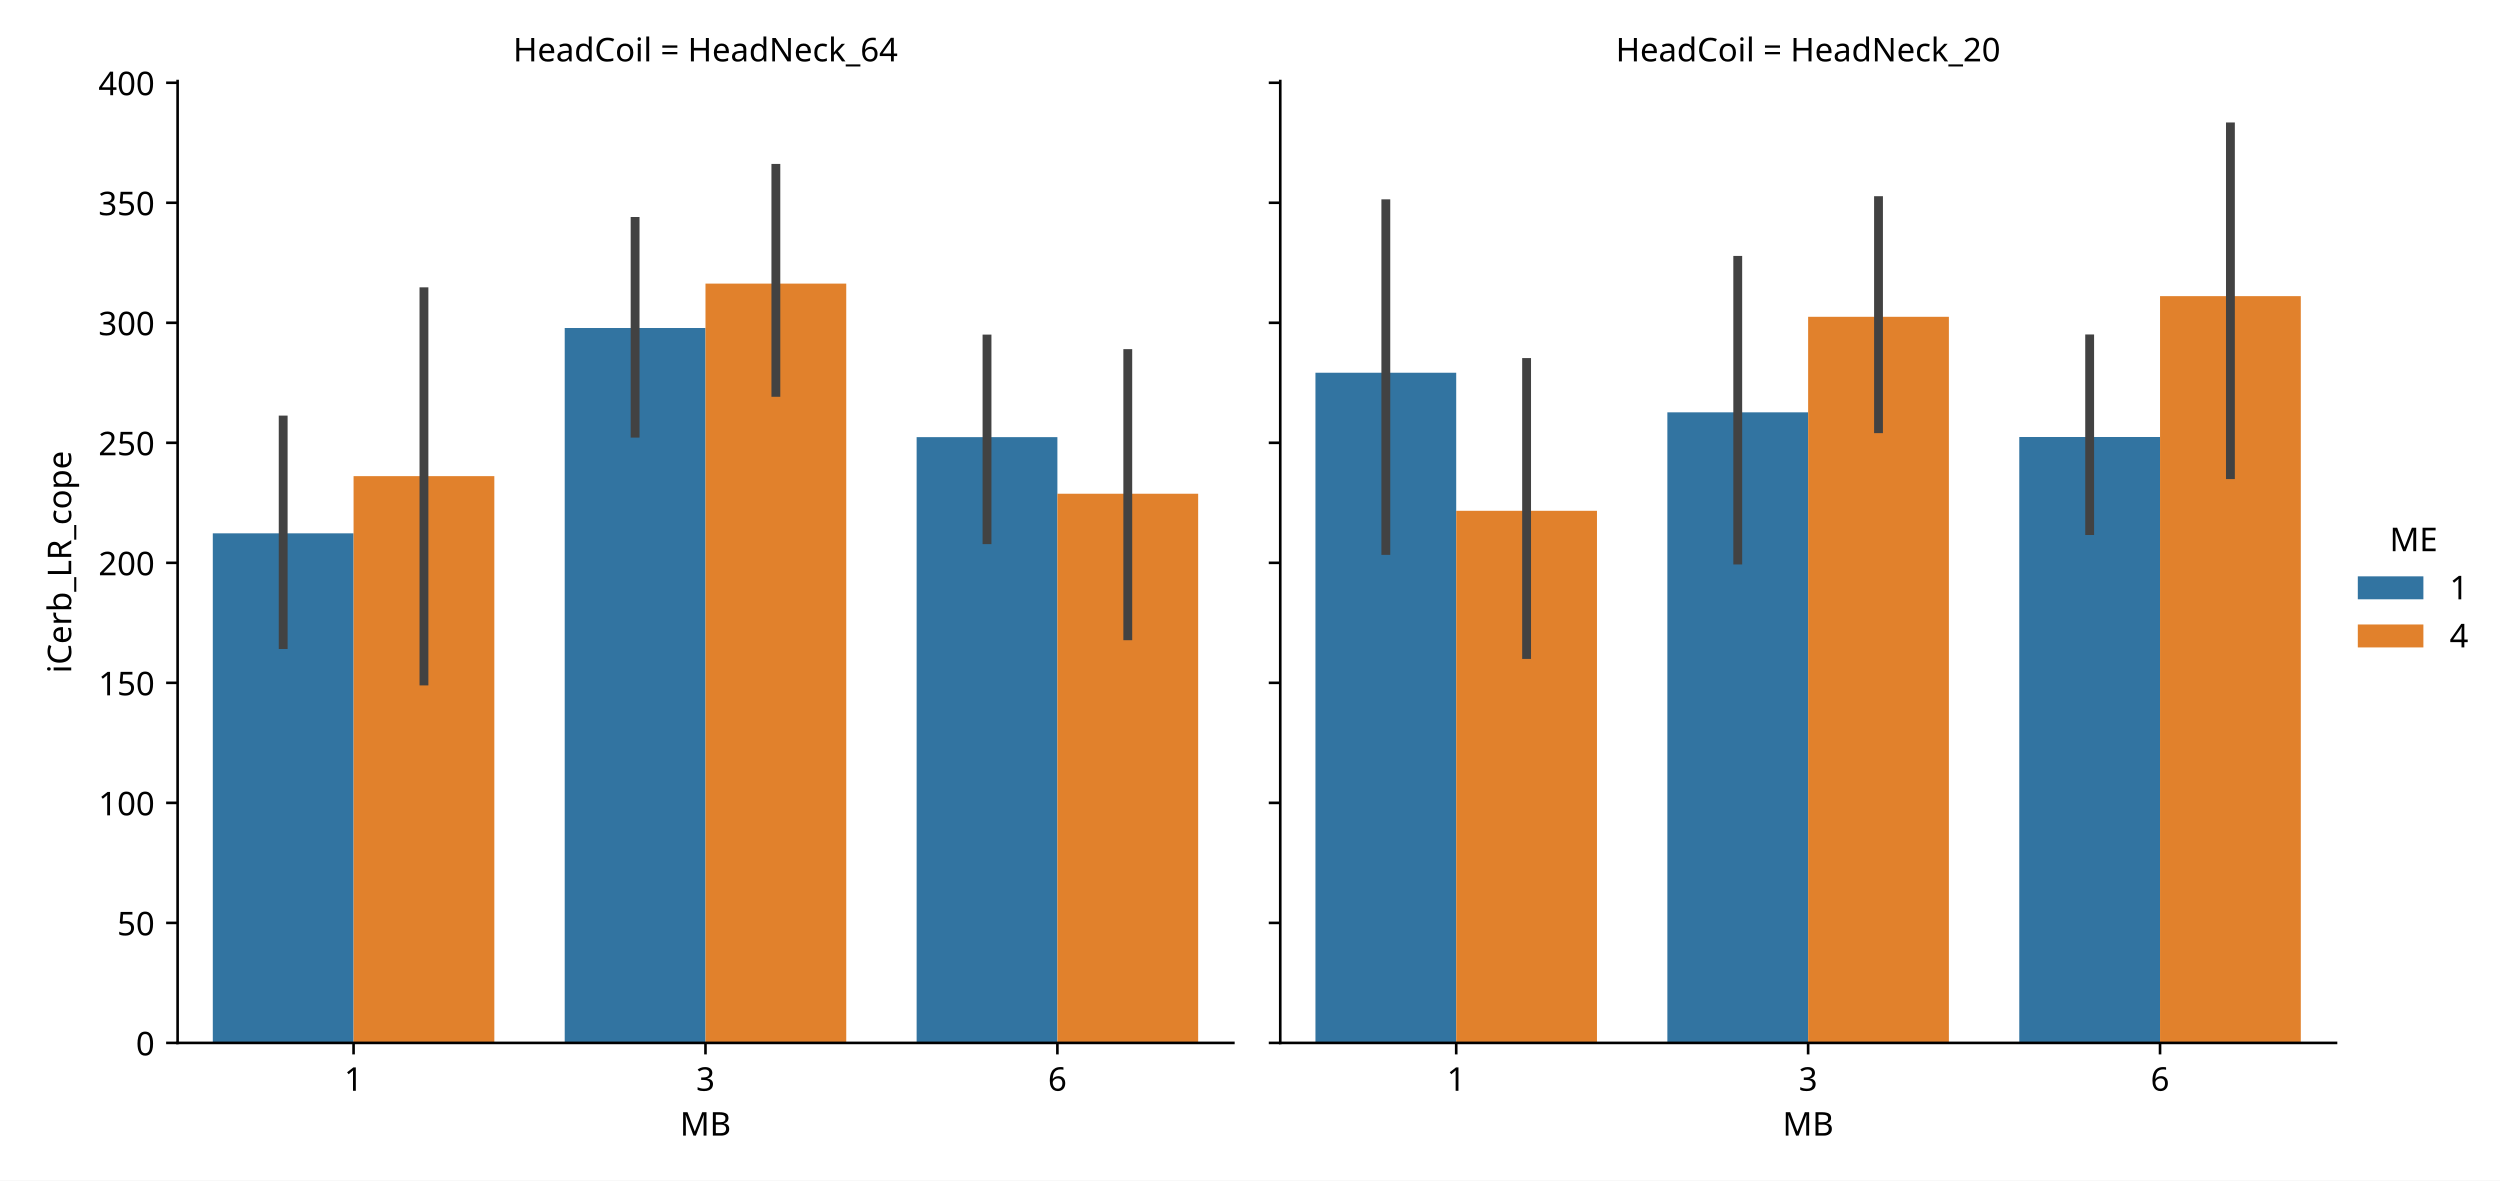
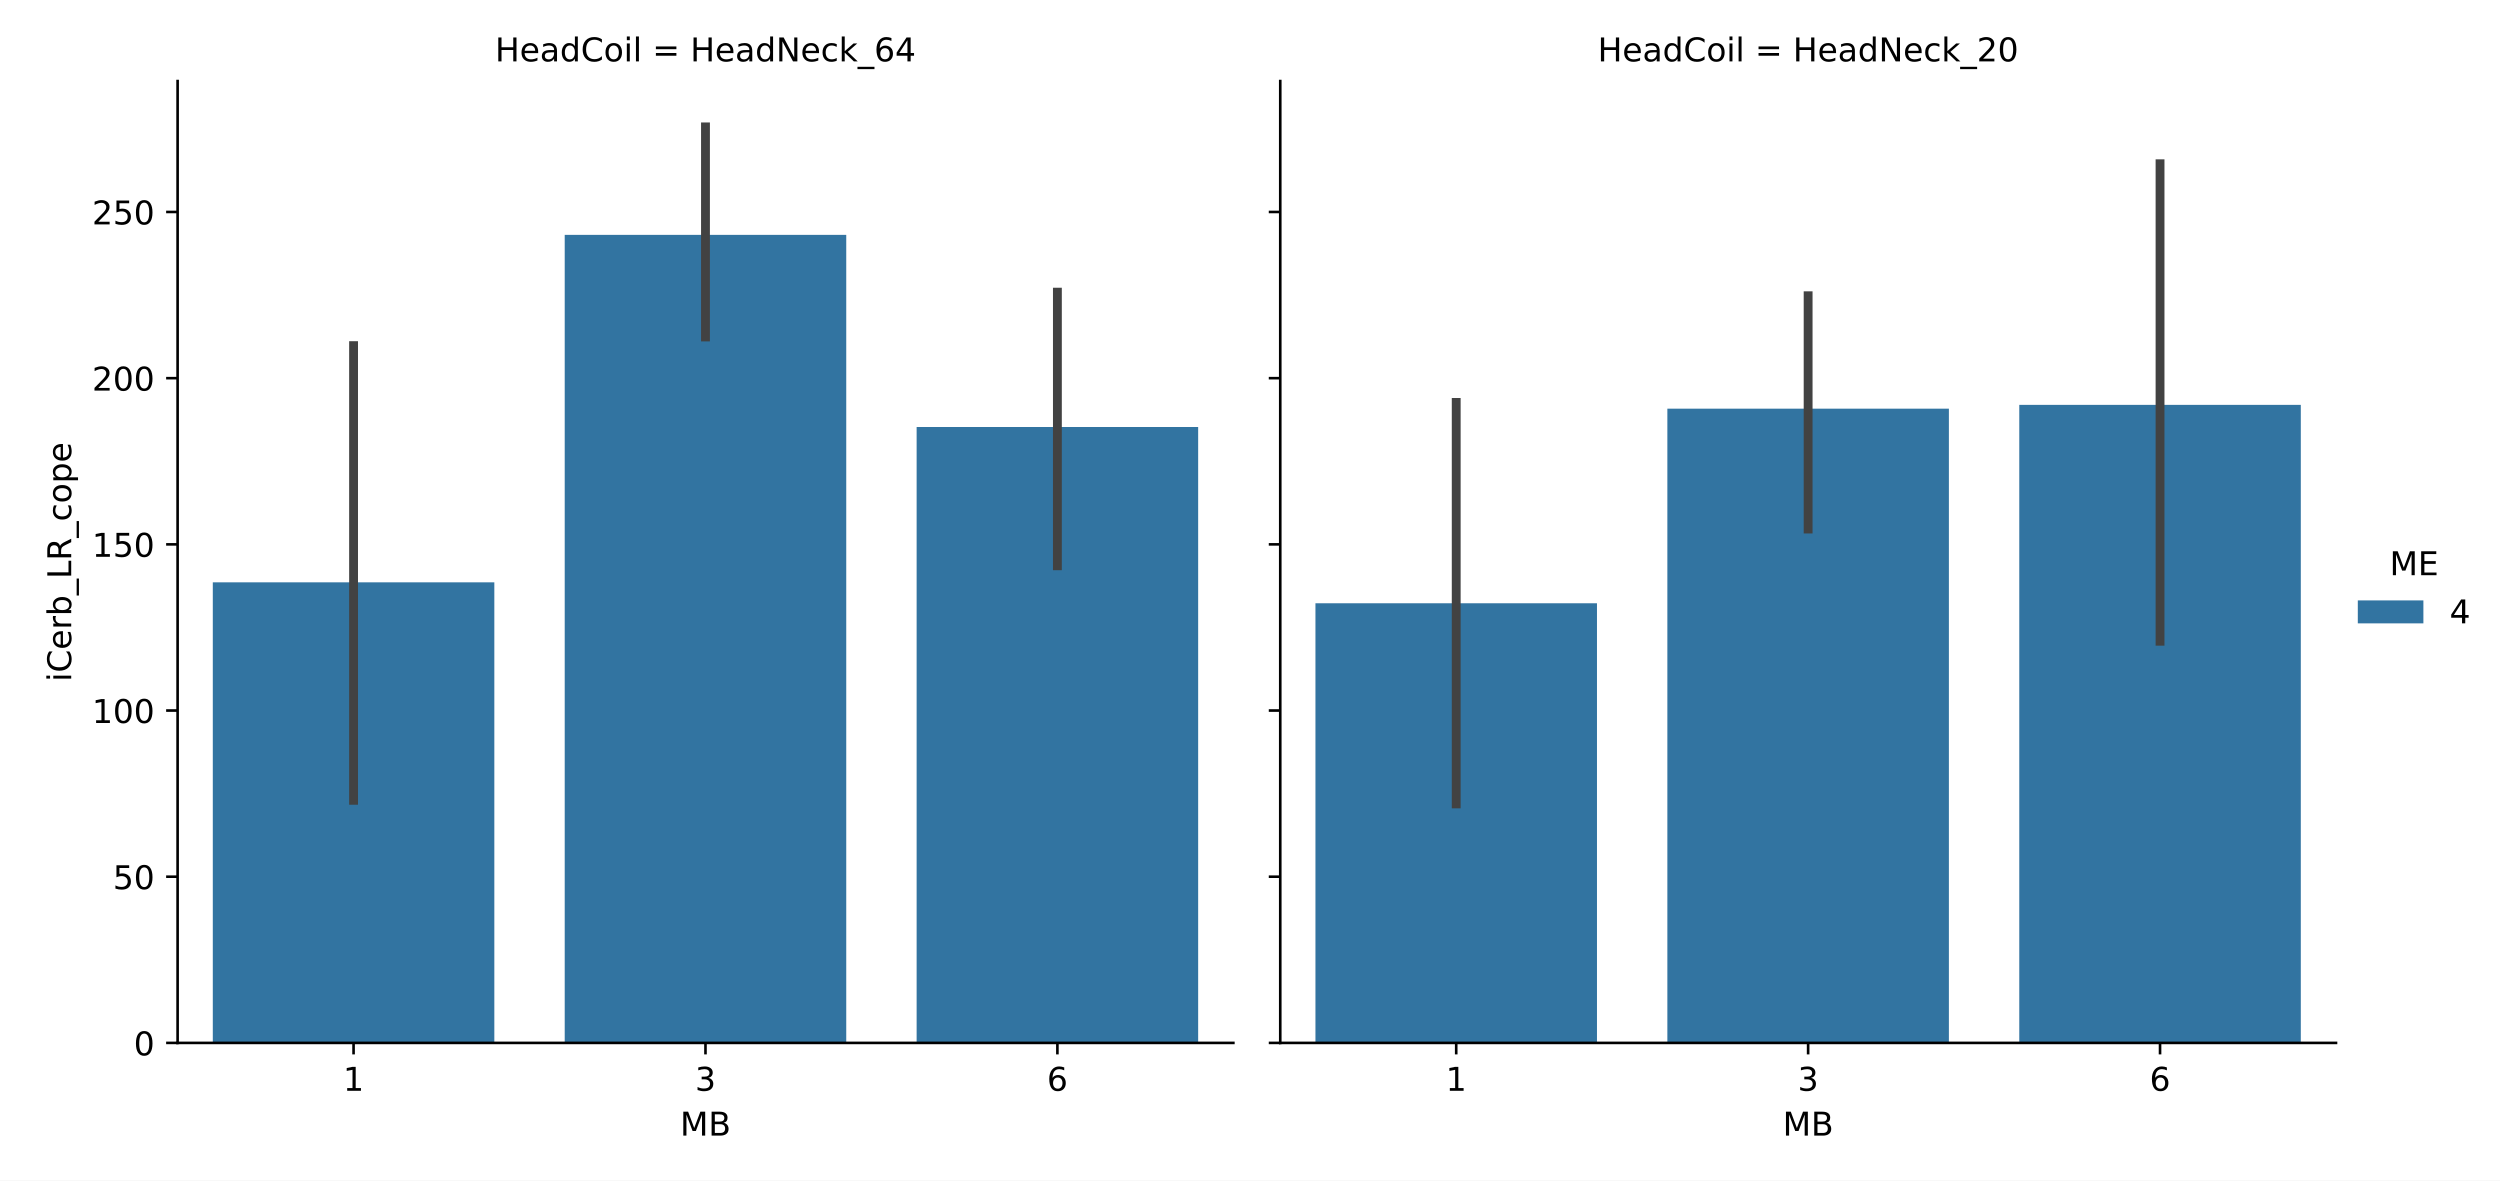
<svg xmlns="http://www.w3.org/2000/svg" xmlns:xlink="http://www.w3.org/1999/xlink" width="762.39pt" height="360pt" viewBox="0 0 762.39 360" version="1.1">
  <defs>
    <style type="text/css">*{stroke-linejoin: round; stroke-linecap: butt}</style>
  </defs>
  <g id="figure_1">
    <g id="patch_1">
      <path d="M 0 360  L 762.39 360  L 762.39 0  L 0 0  z " style="fill: #ffffff" />
    </g>
    <g id="axes_1">
      <g id="patch_2">
        <path d="M 54.163 318.04  L 376.118 318.04  L 376.118 24.72  L 54.163 24.72  z " style="fill: #ffffff" />
      </g>
      <g id="patch_3">
-         <path d="M 64.895 318.04  L 107.822 318.04  L 107.822 162.634  L 64.895 162.634  z " clip-path="url(#pe191dc1315)" style="fill: #3274a1" />
+         <path d="M 64.895 318.04  L 150.749 318.04  L 150.749 177.586  L 64.895 177.586  z " clip-path="url(#pbb4f32e1a8)" style="fill: #3274a1" />
      </g>
      <g id="patch_4">
-         <path d="M 172.213 318.04  L 215.14 318.04  L 215.14 100.025  L 172.213 100.025  z " clip-path="url(#pe191dc1315)" style="fill: #3274a1" />
+         <path d="M 172.213 318.04  L 258.068 318.04  L 258.068 71.633  L 172.213 71.633  z " clip-path="url(#pbb4f32e1a8)" style="fill: #3274a1" />
      </g>
      <g id="patch_5">
-         <path d="M 279.531 318.04  L 322.459 318.04  L 322.459 133.315  L 279.531 133.315  z " clip-path="url(#pe191dc1315)" style="fill: #3274a1" />
-       </g>
-       <g id="patch_6">
-         <path d="M 107.822 318.04  L 150.749 318.04  L 150.749 145.196  L 107.822 145.196  z " clip-path="url(#pe191dc1315)" style="fill: #e1812c" />
-       </g>
-       <g id="patch_7">
-         <path d="M 215.14 318.04  L 258.068 318.04  L 258.068 86.496  L 215.14 86.496  z " clip-path="url(#pe191dc1315)" style="fill: #e1812c" />
-       </g>
-       <g id="patch_8">
-         <path d="M 322.459 318.04  L 365.386 318.04  L 365.386 150.559  L 322.459 150.559  z " clip-path="url(#pe191dc1315)" style="fill: #e1812c" />
+         <path d="M 279.531 318.04  L 365.386 318.04  L 365.386 130.215  L 279.531 130.215  z " clip-path="url(#pbb4f32e1a8)" style="fill: #3274a1" />
      </g>
      <g id="matplotlib.axis_1">
        <g id="xtick_1">
          <g id="line2d_1">
            <defs>
-               <path id="maa4fecbb08" d="M 0 0  L 0 3.5  " style="stroke: #000000; stroke-width: 0.8" />
+               <path id="m3bdc012f3a" d="M 0 0  L 0 3.5  " style="stroke: #000000; stroke-width: 0.8" />
            </defs>
            <g>
-               <use xlink:href="#maa4fecbb08" x="107.822" y="318.04" style="stroke: #000000; stroke-width: 0.8" />
+               <use xlink:href="#m3bdc012f3a" x="107.822" y="318.04" style="stroke: #000000; stroke-width: 0.8" />
            </g>
          </g>
          <g id="text_1">
-             <text style="font: 10px 'sans-serif'; text-anchor: middle" x="107.822" y="332.638" transform="rotate(-0, 107.8219, 332.6384)">1</text>
+             <text style="font: 10px 'DejaVu Sans', 'Bitstream Vera Sans', 'Computer Modern Sans Serif', 'Lucida Grande', 'Verdana', 'Geneva', 'Lucid', 'Arial', 'Helvetica', 'Avant Garde', sans-serif; text-anchor: middle" x="107.822" y="332.638" transform="rotate(-0 107.8219 332.6384)">1</text>
          </g>
        </g>
        <g id="xtick_2">
          <g id="line2d_2">
            <g>
-               <use xlink:href="#maa4fecbb08" x="215.14" y="318.04" style="stroke: #000000; stroke-width: 0.8" />
+               <use xlink:href="#m3bdc012f3a" x="215.14" y="318.04" style="stroke: #000000; stroke-width: 0.8" />
            </g>
          </g>
          <g id="text_2">
-             <text style="font: 10px 'sans-serif'; text-anchor: middle" x="215.14" y="332.638" transform="rotate(-0, 215.1402, 332.6384)">3</text>
+             <text style="font: 10px 'DejaVu Sans', 'Bitstream Vera Sans', 'Computer Modern Sans Serif', 'Lucida Grande', 'Verdana', 'Geneva', 'Lucid', 'Arial', 'Helvetica', 'Avant Garde', sans-serif; text-anchor: middle" x="215.14" y="332.638" transform="rotate(-0 215.1402 332.6384)">3</text>
          </g>
        </g>
        <g id="xtick_3">
          <g id="line2d_3">
            <g>
-               <use xlink:href="#maa4fecbb08" x="322.459" y="318.04" style="stroke: #000000; stroke-width: 0.8" />
+               <use xlink:href="#m3bdc012f3a" x="322.459" y="318.04" style="stroke: #000000; stroke-width: 0.8" />
            </g>
          </g>
          <g id="text_3">
-             <text style="font: 10px 'sans-serif'; text-anchor: middle" x="322.459" y="332.638" transform="rotate(-0, 322.4585, 332.6384)">6</text>
+             <text style="font: 10px 'DejaVu Sans', 'Bitstream Vera Sans', 'Computer Modern Sans Serif', 'Lucida Grande', 'Verdana', 'Geneva', 'Lucid', 'Arial', 'Helvetica', 'Avant Garde', sans-serif; text-anchor: middle" x="322.459" y="332.638" transform="rotate(-0 322.4585 332.6384)">6</text>
          </g>
        </g>
        <g id="text_4">
-           <text style="font: 10px 'sans-serif'; text-anchor: middle" x="215.14" y="346.317" transform="rotate(-0, 215.1402, 346.3166)">MB</text>
+           <text style="font: 10px 'DejaVu Sans', 'Bitstream Vera Sans', 'Computer Modern Sans Serif', 'Lucida Grande', 'Verdana', 'Geneva', 'Lucid', 'Arial', 'Helvetica', 'Avant Garde', sans-serif; text-anchor: middle" x="215.14" y="346.317" transform="rotate(-0 215.1402 346.3166)">MB</text>
        </g>
      </g>
      <g id="matplotlib.axis_2">
        <g id="ytick_1">
          <g id="line2d_4">
            <defs>
-               <path id="mb5ddbb4c94" d="M 0 0  L -3.5 0  " style="stroke: #000000; stroke-width: 0.8" />
+               <path id="m642738923d" d="M 0 0  L -3.5 0  " style="stroke: #000000; stroke-width: 0.8" />
            </defs>
            <g>
-               <use xlink:href="#mb5ddbb4c94" x="54.163" y="318.04" style="stroke: #000000; stroke-width: 0.8" />
+               <use xlink:href="#m642738923d" x="54.163" y="318.04" style="stroke: #000000; stroke-width: 0.8" />
            </g>
          </g>
          <g id="text_5">
-             <text style="font: 10px 'sans-serif'; text-anchor: end" x="47.163" y="321.839" transform="rotate(-0, 47.16278, 321.8392)">0</text>
+             <text style="font: 10px 'DejaVu Sans', 'Bitstream Vera Sans', 'Computer Modern Sans Serif', 'Lucida Grande', 'Verdana', 'Geneva', 'Lucid', 'Arial', 'Helvetica', 'Avant Garde', sans-serif; text-anchor: end" x="47.163" y="321.839" transform="rotate(-0 47.16278 321.8392)">0</text>
          </g>
        </g>
        <g id="ytick_2">
          <g id="line2d_5">
            <g>
-               <use xlink:href="#mb5ddbb4c94" x="54.163" y="281.439" style="stroke: #000000; stroke-width: 0.8" />
+               <use xlink:href="#m642738923d" x="54.163" y="267.361" style="stroke: #000000; stroke-width: 0.8" />
            </g>
          </g>
          <g id="text_6">
-             <text style="font: 10px 'sans-serif'; text-anchor: end" x="47.163" y="285.239" transform="rotate(-0, 47.16278, 285.2385)">50</text>
+             <text style="font: 10px 'DejaVu Sans', 'Bitstream Vera Sans', 'Computer Modern Sans Serif', 'Lucida Grande', 'Verdana', 'Geneva', 'Lucid', 'Arial', 'Helvetica', 'Avant Garde', sans-serif; text-anchor: end" x="47.163" y="271.16" transform="rotate(-0 47.16278 271.1599)">50</text>
          </g>
        </g>
        <g id="ytick_3">
          <g id="line2d_6">
            <g>
-               <use xlink:href="#mb5ddbb4c94" x="54.163" y="244.839" style="stroke: #000000; stroke-width: 0.8" />
+               <use xlink:href="#m642738923d" x="54.163" y="216.681" style="stroke: #000000; stroke-width: 0.8" />
            </g>
          </g>
          <g id="text_7">
-             <text style="font: 10px 'sans-serif'; text-anchor: end" x="47.163" y="248.638" transform="rotate(-0, 47.16278, 248.6379)">100</text>
+             <text style="font: 10px 'DejaVu Sans', 'Bitstream Vera Sans', 'Computer Modern Sans Serif', 'Lucida Grande', 'Verdana', 'Geneva', 'Lucid', 'Arial', 'Helvetica', 'Avant Garde', sans-serif; text-anchor: end" x="47.163" y="220.481" transform="rotate(-0 47.16278 220.4806)">100</text>
          </g>
        </g>
        <g id="ytick_4">
          <g id="line2d_7">
            <g>
-               <use xlink:href="#mb5ddbb4c94" x="54.163" y="208.238" style="stroke: #000000; stroke-width: 0.8" />
+               <use xlink:href="#m642738923d" x="54.163" y="166.002" style="stroke: #000000; stroke-width: 0.8" />
            </g>
          </g>
          <g id="text_8">
-             <text style="font: 10px 'sans-serif'; text-anchor: end" x="47.163" y="212.037" transform="rotate(-0, 47.16278, 212.0372)">150</text>
+             <text style="font: 10px 'DejaVu Sans', 'Bitstream Vera Sans', 'Computer Modern Sans Serif', 'Lucida Grande', 'Verdana', 'Geneva', 'Lucid', 'Arial', 'Helvetica', 'Avant Garde', sans-serif; text-anchor: end" x="47.163" y="169.801" transform="rotate(-0 47.16278 169.8013)">150</text>
          </g>
        </g>
        <g id="ytick_5">
          <g id="line2d_8">
            <g>
-               <use xlink:href="#mb5ddbb4c94" x="54.163" y="171.637" style="stroke: #000000; stroke-width: 0.8" />
+               <use xlink:href="#m642738923d" x="54.163" y="115.323" style="stroke: #000000; stroke-width: 0.8" />
            </g>
          </g>
          <g id="text_9">
-             <text style="font: 10px 'sans-serif'; text-anchor: end" x="47.163" y="175.437" transform="rotate(-0, 47.16278, 175.4365)">200</text>
+             <text style="font: 10px 'DejaVu Sans', 'Bitstream Vera Sans', 'Computer Modern Sans Serif', 'Lucida Grande', 'Verdana', 'Geneva', 'Lucid', 'Arial', 'Helvetica', 'Avant Garde', sans-serif; text-anchor: end" x="47.163" y="119.122" transform="rotate(-0 47.16278 119.122)">200</text>
          </g>
        </g>
        <g id="ytick_6">
          <g id="line2d_9">
            <g>
-               <use xlink:href="#mb5ddbb4c94" x="54.163" y="135.037" style="stroke: #000000; stroke-width: 0.8" />
+               <use xlink:href="#m642738923d" x="54.163" y="64.643" style="stroke: #000000; stroke-width: 0.8" />
            </g>
          </g>
          <g id="text_10">
-             <text style="font: 10px 'sans-serif'; text-anchor: end" x="47.163" y="138.836" transform="rotate(-0, 47.16278, 138.8359)">250</text>
-           </g>
-         </g>
-         <g id="ytick_7">
-           <g id="line2d_10">
-             <g>
-               <use xlink:href="#mb5ddbb4c94" x="54.163" y="98.436" style="stroke: #000000; stroke-width: 0.8" />
-             </g>
-           </g>
-           <g id="text_11">
-             <text style="font: 10px 'sans-serif'; text-anchor: end" x="47.163" y="102.235" transform="rotate(-0, 47.16278, 102.2352)">300</text>
-           </g>
-         </g>
-         <g id="ytick_8">
-           <g id="line2d_11">
-             <g>
-               <use xlink:href="#mb5ddbb4c94" x="54.163" y="61.835" style="stroke: #000000; stroke-width: 0.8" />
-             </g>
-           </g>
-           <g id="text_12">
-             <text style="font: 10px 'sans-serif'; text-anchor: end" x="47.163" y="65.635" transform="rotate(-0, 47.16278, 65.63451)">350</text>
-           </g>
-         </g>
-         <g id="ytick_9">
-           <g id="line2d_12">
-             <g>
-               <use xlink:href="#mb5ddbb4c94" x="54.163" y="25.235" style="stroke: #000000; stroke-width: 0.8" />
-             </g>
-           </g>
-           <g id="text_13">
-             <text style="font: 10px 'sans-serif'; text-anchor: end" x="47.163" y="29.034" transform="rotate(-0, 47.16278, 29.03384)">400</text>
-           </g>
-         </g>
-         <g id="text_14">
-           <text style="font: 10px 'sans-serif'; text-anchor: middle" x="21.717" y="171.38" transform="rotate(-90, 21.71747, 171.38)">iCerb_LR_cope</text>
-         </g>
-       </g>
-       <g id="line2d_13">
-         <path d="M 86.358 196.564  L 86.358 128.093  " clip-path="url(#pe191dc1315)" style="fill: none; stroke: #424242; stroke-width: 2.7; stroke-linecap: square" />
-       </g>
-       <g id="line2d_14">
-         <path d="M 193.677 132.107  L 193.677 67.516  " clip-path="url(#pe191dc1315)" style="fill: none; stroke: #424242; stroke-width: 2.7; stroke-linecap: square" />
-       </g>
-       <g id="line2d_15">
-         <path d="M 300.995 164.586  L 300.995 103.382  " clip-path="url(#pe191dc1315)" style="fill: none; stroke: #424242; stroke-width: 2.7; stroke-linecap: square" />
-       </g>
-       <g id="line2d_16">
-         <path d="M 129.286 207.671  L 129.286 88.974  " clip-path="url(#pe191dc1315)" style="fill: none; stroke: #424242; stroke-width: 2.7; stroke-linecap: square" />
-       </g>
-       <g id="line2d_17">
-         <path d="M 236.604 119.66  L 236.604 51.351  " clip-path="url(#pe191dc1315)" style="fill: none; stroke: #424242; stroke-width: 2.7; stroke-linecap: square" />
-       </g>
-       <g id="line2d_18">
-         <path d="M 343.922 193.889  L 343.922 107.825  " clip-path="url(#pe191dc1315)" style="fill: none; stroke: #424242; stroke-width: 2.7; stroke-linecap: square" />
+             <text style="font: 10px 'DejaVu Sans', 'Bitstream Vera Sans', 'Computer Modern Sans Serif', 'Lucida Grande', 'Verdana', 'Geneva', 'Lucid', 'Arial', 'Helvetica', 'Avant Garde', sans-serif; text-anchor: end" x="47.163" y="68.443" transform="rotate(-0 47.16278 68.44265)">250</text>
+           </g>
+         </g>
+         <g id="text_11">
+           <text style="font: 10px 'DejaVu Sans', 'Bitstream Vera Sans', 'Computer Modern Sans Serif', 'Lucida Grande', 'Verdana', 'Geneva', 'Lucid', 'Arial', 'Helvetica', 'Avant Garde', sans-serif; text-anchor: middle" x="21.717" y="171.38" transform="rotate(-90 21.71747 171.38)">iCerb_LR_cope</text>
+         </g>
+       </g>
+       <g id="line2d_10">
+         <path d="M 107.822 244.053  L 107.822 105.397  " clip-path="url(#pbb4f32e1a8)" style="fill: none; stroke: #424242; stroke-width: 2.7; stroke-linecap: square" />
+       </g>
+       <g id="line2d_11">
+         <path d="M 215.14 102.754  L 215.14 38.688  " clip-path="url(#pbb4f32e1a8)" style="fill: none; stroke: #424242; stroke-width: 2.7; stroke-linecap: square" />
+       </g>
+       <g id="line2d_12">
+         <path d="M 322.459 172.528  L 322.459 89.101  " clip-path="url(#pbb4f32e1a8)" style="fill: none; stroke: #424242; stroke-width: 2.7; stroke-linecap: square" />
+       </g>
+       <g id="patch_6">
+         <path d="M 54.163 318.04  L 54.163 24.72  " style="fill: none; stroke: #000000; stroke-width: 0.8; stroke-linejoin: miter; stroke-linecap: square" />
+       </g>
+       <g id="patch_7">
+         <path d="M 54.163 318.04  L 376.118 318.04  " style="fill: none; stroke: #000000; stroke-width: 0.8; stroke-linejoin: miter; stroke-linecap: square" />
+       </g>
+       <g id="text_12">
+         <text style="font: 10px 'DejaVu Sans', 'Bitstream Vera Sans', 'Computer Modern Sans Serif', 'Lucida Grande', 'Verdana', 'Geneva', 'Lucid', 'Arial', 'Helvetica', 'Avant Garde', sans-serif; text-anchor: middle" x="215.14" y="18.72" transform="rotate(-0 215.1402 18.72)">HeadCoil = HeadNeck_64</text>
+       </g>
+     </g>
+     <g id="axes_2">
+       <g id="patch_8">
+         <path d="M 390.421 318.04  L 712.376 318.04  L 712.376 24.72  L 390.421 24.72  z " style="fill: #ffffff" />
      </g>
      <g id="patch_9">
-         <path d="M 54.163 318.04  L 54.163 24.72  " style="fill: none; stroke: #000000; stroke-width: 0.8; stroke-linejoin: miter; stroke-linecap: square" />
+         <path d="M 401.153 318.04  L 487.008 318.04  L 487.008 183.972  L 401.153 183.972  z " clip-path="url(#p229fb40535)" style="fill: #3274a1" />
      </g>
      <g id="patch_10">
-         <path d="M 54.163 318.04  L 376.118 318.04  " style="fill: none; stroke: #000000; stroke-width: 0.8; stroke-linejoin: miter; stroke-linecap: square" />
-       </g>
-       <g id="text_15">
-         <text style="font: 10px 'sans-serif'; text-anchor: middle" x="215.14" y="18.72" transform="rotate(-0, 215.1402, 18.72)">HeadCoil = HeadNeck_64</text>
-       </g>
-     </g>
-     <g id="axes_2">
+         <path d="M 508.471 318.04  L 594.326 318.04  L 594.326 124.629  L 508.471 124.629  z " clip-path="url(#p229fb40535)" style="fill: #3274a1" />
+       </g>
      <g id="patch_11">
-         <path d="M 390.421 318.04  L 712.376 318.04  L 712.376 24.72  L 390.421 24.72  z " style="fill: #ffffff" />
-       </g>
-       <g id="patch_12">
-         <path d="M 401.153 318.04  L 444.08 318.04  L 444.08 113.666  L 401.153 113.666  z " clip-path="url(#p48253494f7)" style="fill: #3274a1" />
-       </g>
-       <g id="patch_13">
-         <path d="M 508.471 318.04  L 551.399 318.04  L 551.399 125.737  L 508.471 125.737  z " clip-path="url(#p48253494f7)" style="fill: #3274a1" />
-       </g>
-       <g id="patch_14">
-         <path d="M 615.79 318.04  L 658.717 318.04  L 658.717 133.268  L 615.79 133.268  z " clip-path="url(#p48253494f7)" style="fill: #3274a1" />
-       </g>
-       <g id="patch_15">
-         <path d="M 444.08 318.04  L 487.008 318.04  L 487.008 155.777  L 444.08 155.777  z " clip-path="url(#p48253494f7)" style="fill: #e1812c" />
-       </g>
-       <g id="patch_16">
-         <path d="M 551.399 318.04  L 594.326 318.04  L 594.326 96.61  L 551.399 96.61  z " clip-path="url(#p48253494f7)" style="fill: #e1812c" />
-       </g>
-       <g id="patch_17">
-         <path d="M 658.717 318.04  L 701.644 318.04  L 701.644 90.301  L 658.717 90.301  z " clip-path="url(#p48253494f7)" style="fill: #e1812c" />
+         <path d="M 615.79 318.04  L 701.644 318.04  L 701.644 123.461  L 615.79 123.461  z " clip-path="url(#p229fb40535)" style="fill: #3274a1" />
      </g>
      <g id="matplotlib.axis_3">
        <g id="xtick_4">
+           <g id="line2d_13">
+             <g>
+               <use xlink:href="#m3bdc012f3a" x="444.08" y="318.04" style="stroke: #000000; stroke-width: 0.8" />
+             </g>
+           </g>
+           <g id="text_13">
+             <text style="font: 10px 'DejaVu Sans', 'Bitstream Vera Sans', 'Computer Modern Sans Serif', 'Lucida Grande', 'Verdana', 'Geneva', 'Lucid', 'Arial', 'Helvetica', 'Avant Garde', sans-serif; text-anchor: middle" x="444.08" y="332.638" transform="rotate(-0 444.0804 332.6384)">1</text>
+           </g>
+         </g>
+         <g id="xtick_5">
+           <g id="line2d_14">
+             <g>
+               <use xlink:href="#m3bdc012f3a" x="551.399" y="318.04" style="stroke: #000000; stroke-width: 0.8" />
+             </g>
+           </g>
+           <g id="text_14">
+             <text style="font: 10px 'DejaVu Sans', 'Bitstream Vera Sans', 'Computer Modern Sans Serif', 'Lucida Grande', 'Verdana', 'Geneva', 'Lucid', 'Arial', 'Helvetica', 'Avant Garde', sans-serif; text-anchor: middle" x="551.399" y="332.638" transform="rotate(-0 551.3987 332.6384)">3</text>
+           </g>
+         </g>
+         <g id="xtick_6">
+           <g id="line2d_15">
+             <g>
+               <use xlink:href="#m3bdc012f3a" x="658.717" y="318.04" style="stroke: #000000; stroke-width: 0.8" />
+             </g>
+           </g>
+           <g id="text_15">
+             <text style="font: 10px 'DejaVu Sans', 'Bitstream Vera Sans', 'Computer Modern Sans Serif', 'Lucida Grande', 'Verdana', 'Geneva', 'Lucid', 'Arial', 'Helvetica', 'Avant Garde', sans-serif; text-anchor: middle" x="658.717" y="332.638" transform="rotate(-0 658.717 332.6384)">6</text>
+           </g>
+         </g>
+         <g id="text_16">
+           <text style="font: 10px 'DejaVu Sans', 'Bitstream Vera Sans', 'Computer Modern Sans Serif', 'Lucida Grande', 'Verdana', 'Geneva', 'Lucid', 'Arial', 'Helvetica', 'Avant Garde', sans-serif; text-anchor: middle" x="551.399" y="346.317" transform="rotate(-0 551.3987 346.3166)">MB</text>
+         </g>
+       </g>
+       <g id="matplotlib.axis_4">
+         <g id="ytick_7">
+           <g id="line2d_16">
+             <g>
+               <use xlink:href="#m642738923d" x="390.421" y="318.04" style="stroke: #000000; stroke-width: 0.8" />
+             </g>
+           </g>
+         </g>
+         <g id="ytick_8">
+           <g id="line2d_17">
+             <g>
+               <use xlink:href="#m642738923d" x="390.421" y="267.361" style="stroke: #000000; stroke-width: 0.8" />
+             </g>
+           </g>
+         </g>
+         <g id="ytick_9">
+           <g id="line2d_18">
+             <g>
+               <use xlink:href="#m642738923d" x="390.421" y="216.681" style="stroke: #000000; stroke-width: 0.8" />
+             </g>
+           </g>
+         </g>
+         <g id="ytick_10">
          <g id="line2d_19">
            <g>
-               <use xlink:href="#maa4fecbb08" x="444.08" y="318.04" style="stroke: #000000; stroke-width: 0.8" />
-             </g>
-           </g>
-           <g id="text_16">
-             <text style="font: 10px 'sans-serif'; text-anchor: middle" x="444.08" y="332.638" transform="rotate(-0, 444.0804, 332.6384)">1</text>
-           </g>
-         </g>
-         <g id="xtick_5">
+               <use xlink:href="#m642738923d" x="390.421" y="166.002" style="stroke: #000000; stroke-width: 0.8" />
+             </g>
+           </g>
+         </g>
+         <g id="ytick_11">
          <g id="line2d_20">
            <g>
-               <use xlink:href="#maa4fecbb08" x="551.399" y="318.04" style="stroke: #000000; stroke-width: 0.8" />
-             </g>
-           </g>
-           <g id="text_17">
-             <text style="font: 10px 'sans-serif'; text-anchor: middle" x="551.399" y="332.638" transform="rotate(-0, 551.3987, 332.6384)">3</text>
-           </g>
-         </g>
-         <g id="xtick_6">
+               <use xlink:href="#m642738923d" x="390.421" y="115.323" style="stroke: #000000; stroke-width: 0.8" />
+             </g>
+           </g>
+         </g>
+         <g id="ytick_12">
          <g id="line2d_21">
            <g>
-               <use xlink:href="#maa4fecbb08" x="658.717" y="318.04" style="stroke: #000000; stroke-width: 0.8" />
-             </g>
-           </g>
-           <g id="text_18">
-             <text style="font: 10px 'sans-serif'; text-anchor: middle" x="658.717" y="332.638" transform="rotate(-0, 658.717, 332.6384)">6</text>
-           </g>
-         </g>
-         <g id="text_19">
-           <text style="font: 10px 'sans-serif'; text-anchor: middle" x="551.399" y="346.317" transform="rotate(-0, 551.3987, 346.3166)">MB</text>
-         </g>
-       </g>
-       <g id="matplotlib.axis_4">
-         <g id="ytick_10">
-           <g id="line2d_22">
-             <g>
-               <use xlink:href="#mb5ddbb4c94" x="390.421" y="318.04" style="stroke: #000000; stroke-width: 0.8" />
-             </g>
-           </g>
-         </g>
-         <g id="ytick_11">
-           <g id="line2d_23">
-             <g>
-               <use xlink:href="#mb5ddbb4c94" x="390.421" y="281.439" style="stroke: #000000; stroke-width: 0.8" />
-             </g>
-           </g>
-         </g>
-         <g id="ytick_12">
-           <g id="line2d_24">
-             <g>
-               <use xlink:href="#mb5ddbb4c94" x="390.421" y="244.839" style="stroke: #000000; stroke-width: 0.8" />
-             </g>
-           </g>
-         </g>
-         <g id="ytick_13">
-           <g id="line2d_25">
-             <g>
-               <use xlink:href="#mb5ddbb4c94" x="390.421" y="208.238" style="stroke: #000000; stroke-width: 0.8" />
-             </g>
-           </g>
-         </g>
-         <g id="ytick_14">
-           <g id="line2d_26">
-             <g>
-               <use xlink:href="#mb5ddbb4c94" x="390.421" y="171.637" style="stroke: #000000; stroke-width: 0.8" />
-             </g>
-           </g>
-         </g>
-         <g id="ytick_15">
-           <g id="line2d_27">
-             <g>
-               <use xlink:href="#mb5ddbb4c94" x="390.421" y="135.037" style="stroke: #000000; stroke-width: 0.8" />
-             </g>
-           </g>
-         </g>
-         <g id="ytick_16">
-           <g id="line2d_28">
-             <g>
-               <use xlink:href="#mb5ddbb4c94" x="390.421" y="98.436" style="stroke: #000000; stroke-width: 0.8" />
-             </g>
-           </g>
-         </g>
-         <g id="ytick_17">
-           <g id="line2d_29">
-             <g>
-               <use xlink:href="#mb5ddbb4c94" x="390.421" y="61.835" style="stroke: #000000; stroke-width: 0.8" />
-             </g>
-           </g>
-         </g>
-         <g id="ytick_18">
-           <g id="line2d_30">
-             <g>
-               <use xlink:href="#mb5ddbb4c94" x="390.421" y="25.235" style="stroke: #000000; stroke-width: 0.8" />
-             </g>
-           </g>
-         </g>
-       </g>
-       <g id="line2d_31">
-         <path d="M 422.617 167.865  L 422.617 62.129  " clip-path="url(#p48253494f7)" style="fill: none; stroke: #424242; stroke-width: 2.7; stroke-linecap: square" />
-       </g>
-       <g id="line2d_32">
-         <path d="M 529.935 170.795  L 529.935 79.403  " clip-path="url(#p48253494f7)" style="fill: none; stroke: #424242; stroke-width: 2.7; stroke-linecap: square" />
-       </g>
-       <g id="line2d_33">
-         <path d="M 637.253 161.794  L 637.253 103.354  " clip-path="url(#p48253494f7)" style="fill: none; stroke: #424242; stroke-width: 2.7; stroke-linecap: square" />
-       </g>
-       <g id="line2d_34">
-         <path d="M 465.544 199.588  L 465.544 110.545  " clip-path="url(#p48253494f7)" style="fill: none; stroke: #424242; stroke-width: 2.7; stroke-linecap: square" />
-       </g>
-       <g id="line2d_35">
-         <path d="M 572.862 130.732  L 572.862 61.18  " clip-path="url(#p48253494f7)" style="fill: none; stroke: #424242; stroke-width: 2.7; stroke-linecap: square" />
-       </g>
-       <g id="line2d_36">
-         <path d="M 680.181 144.746  L 680.181 38.688  " clip-path="url(#p48253494f7)" style="fill: none; stroke: #424242; stroke-width: 2.7; stroke-linecap: square" />
-       </g>
-       <g id="patch_18">
+               <use xlink:href="#m642738923d" x="390.421" y="64.643" style="stroke: #000000; stroke-width: 0.8" />
+             </g>
+           </g>
+         </g>
+       </g>
+       <g id="line2d_22">
+         <path d="M 444.08 245.151  L 444.08 122.728  " clip-path="url(#p229fb40535)" style="fill: none; stroke: #424242; stroke-width: 2.7; stroke-linecap: square" />
+       </g>
+       <g id="line2d_23">
+         <path d="M 551.399 161.335  L 551.399 90.186  " clip-path="url(#p229fb40535)" style="fill: none; stroke: #424242; stroke-width: 2.7; stroke-linecap: square" />
+       </g>
+       <g id="line2d_24">
+         <path d="M 658.717 195.558  L 658.717 49.932  " clip-path="url(#p229fb40535)" style="fill: none; stroke: #424242; stroke-width: 2.7; stroke-linecap: square" />
+       </g>
+       <g id="patch_12">
        <path d="M 390.421 318.04  L 390.421 24.72  " style="fill: none; stroke: #000000; stroke-width: 0.8; stroke-linejoin: miter; stroke-linecap: square" />
      </g>
-       <g id="patch_19">
+       <g id="patch_13">
        <path d="M 390.421 318.04  L 712.376 318.04  " style="fill: none; stroke: #000000; stroke-width: 0.8; stroke-linejoin: miter; stroke-linecap: square" />
      </g>
-       <g id="text_20">
-         <text style="font: 10px 'sans-serif'; text-anchor: middle" x="551.399" y="18.72" transform="rotate(-0, 551.3987, 18.72)">HeadCoil = HeadNeck_20</text>
+       <g id="text_17">
+         <text style="font: 10px 'DejaVu Sans', 'Bitstream Vera Sans', 'Computer Modern Sans Serif', 'Lucida Grande', 'Verdana', 'Geneva', 'Lucid', 'Arial', 'Helvetica', 'Avant Garde', sans-serif; text-anchor: middle" x="551.399" y="18.72" transform="rotate(-0 551.3987 18.72)">HeadCoil = HeadNeck_20</text>
      </g>
    </g>
    <g id="legend_1">
-       <g id="text_21">
-         <text style="font: 10px 'sans-serif'; text-anchor: start" x="728.735" y="168.081" transform="rotate(-0, 728.7353, 168.0813)">ME</text>
-       </g>
-       <g id="patch_20">
-         <path d="M 719.028 182.759  L 739.028 182.759  L 739.028 175.759  L 719.028 175.759  z " style="fill: #3274a1" />
-       </g>
-       <g id="text_22">
-         <text style="font: 10px 'sans-serif'; text-anchor: start" x="747.028" y="182.759" transform="rotate(-0, 747.0275, 182.7594)">1</text>
-       </g>
-       <g id="patch_21">
-         <path d="M 719.028 197.438  L 739.028 197.438  L 739.028 190.438  L 719.028 190.438  z " style="fill: #e1812c" />
-       </g>
-       <g id="text_23">
-         <text style="font: 10px 'sans-serif'; text-anchor: start" x="747.028" y="197.438" transform="rotate(-0, 747.0275, 197.4375)">4</text>
+       <g id="text_18">
+         <text style="font: 10px 'DejaVu Sans', 'Bitstream Vera Sans', 'Computer Modern Sans Serif', 'Lucida Grande', 'Verdana', 'Geneva', 'Lucid', 'Arial', 'Helvetica', 'Avant Garde', sans-serif; text-anchor: start" x="728.735" y="175.42" transform="rotate(-0 728.7353 175.4203)">ME</text>
+       </g>
+       <g id="patch_14">
+         <path d="M 719.028 190.098  L 739.028 190.098  L 739.028 183.098  L 719.028 183.098  z " style="fill: #3274a1" />
+       </g>
+       <g id="text_19">
+         <text style="font: 10px 'DejaVu Sans', 'Bitstream Vera Sans', 'Computer Modern Sans Serif', 'Lucida Grande', 'Verdana', 'Geneva', 'Lucid', 'Arial', 'Helvetica', 'Avant Garde', sans-serif; text-anchor: start" x="747.028" y="190.098" transform="rotate(-0 747.0275 190.0984)">4</text>
      </g>
    </g>
  </g>
  <defs>
-     <clipPath id="pe191dc1315">
+     <clipPath id="pbb4f32e1a8">
      <rect x="54.163" y="24.72" width="321.955" height="293.32" />
    </clipPath>
-     <clipPath id="p48253494f7">
+     <clipPath id="p229fb40535">
      <rect x="390.421" y="24.72" width="321.955" height="293.32" />
    </clipPath>
  </defs>
</svg>
